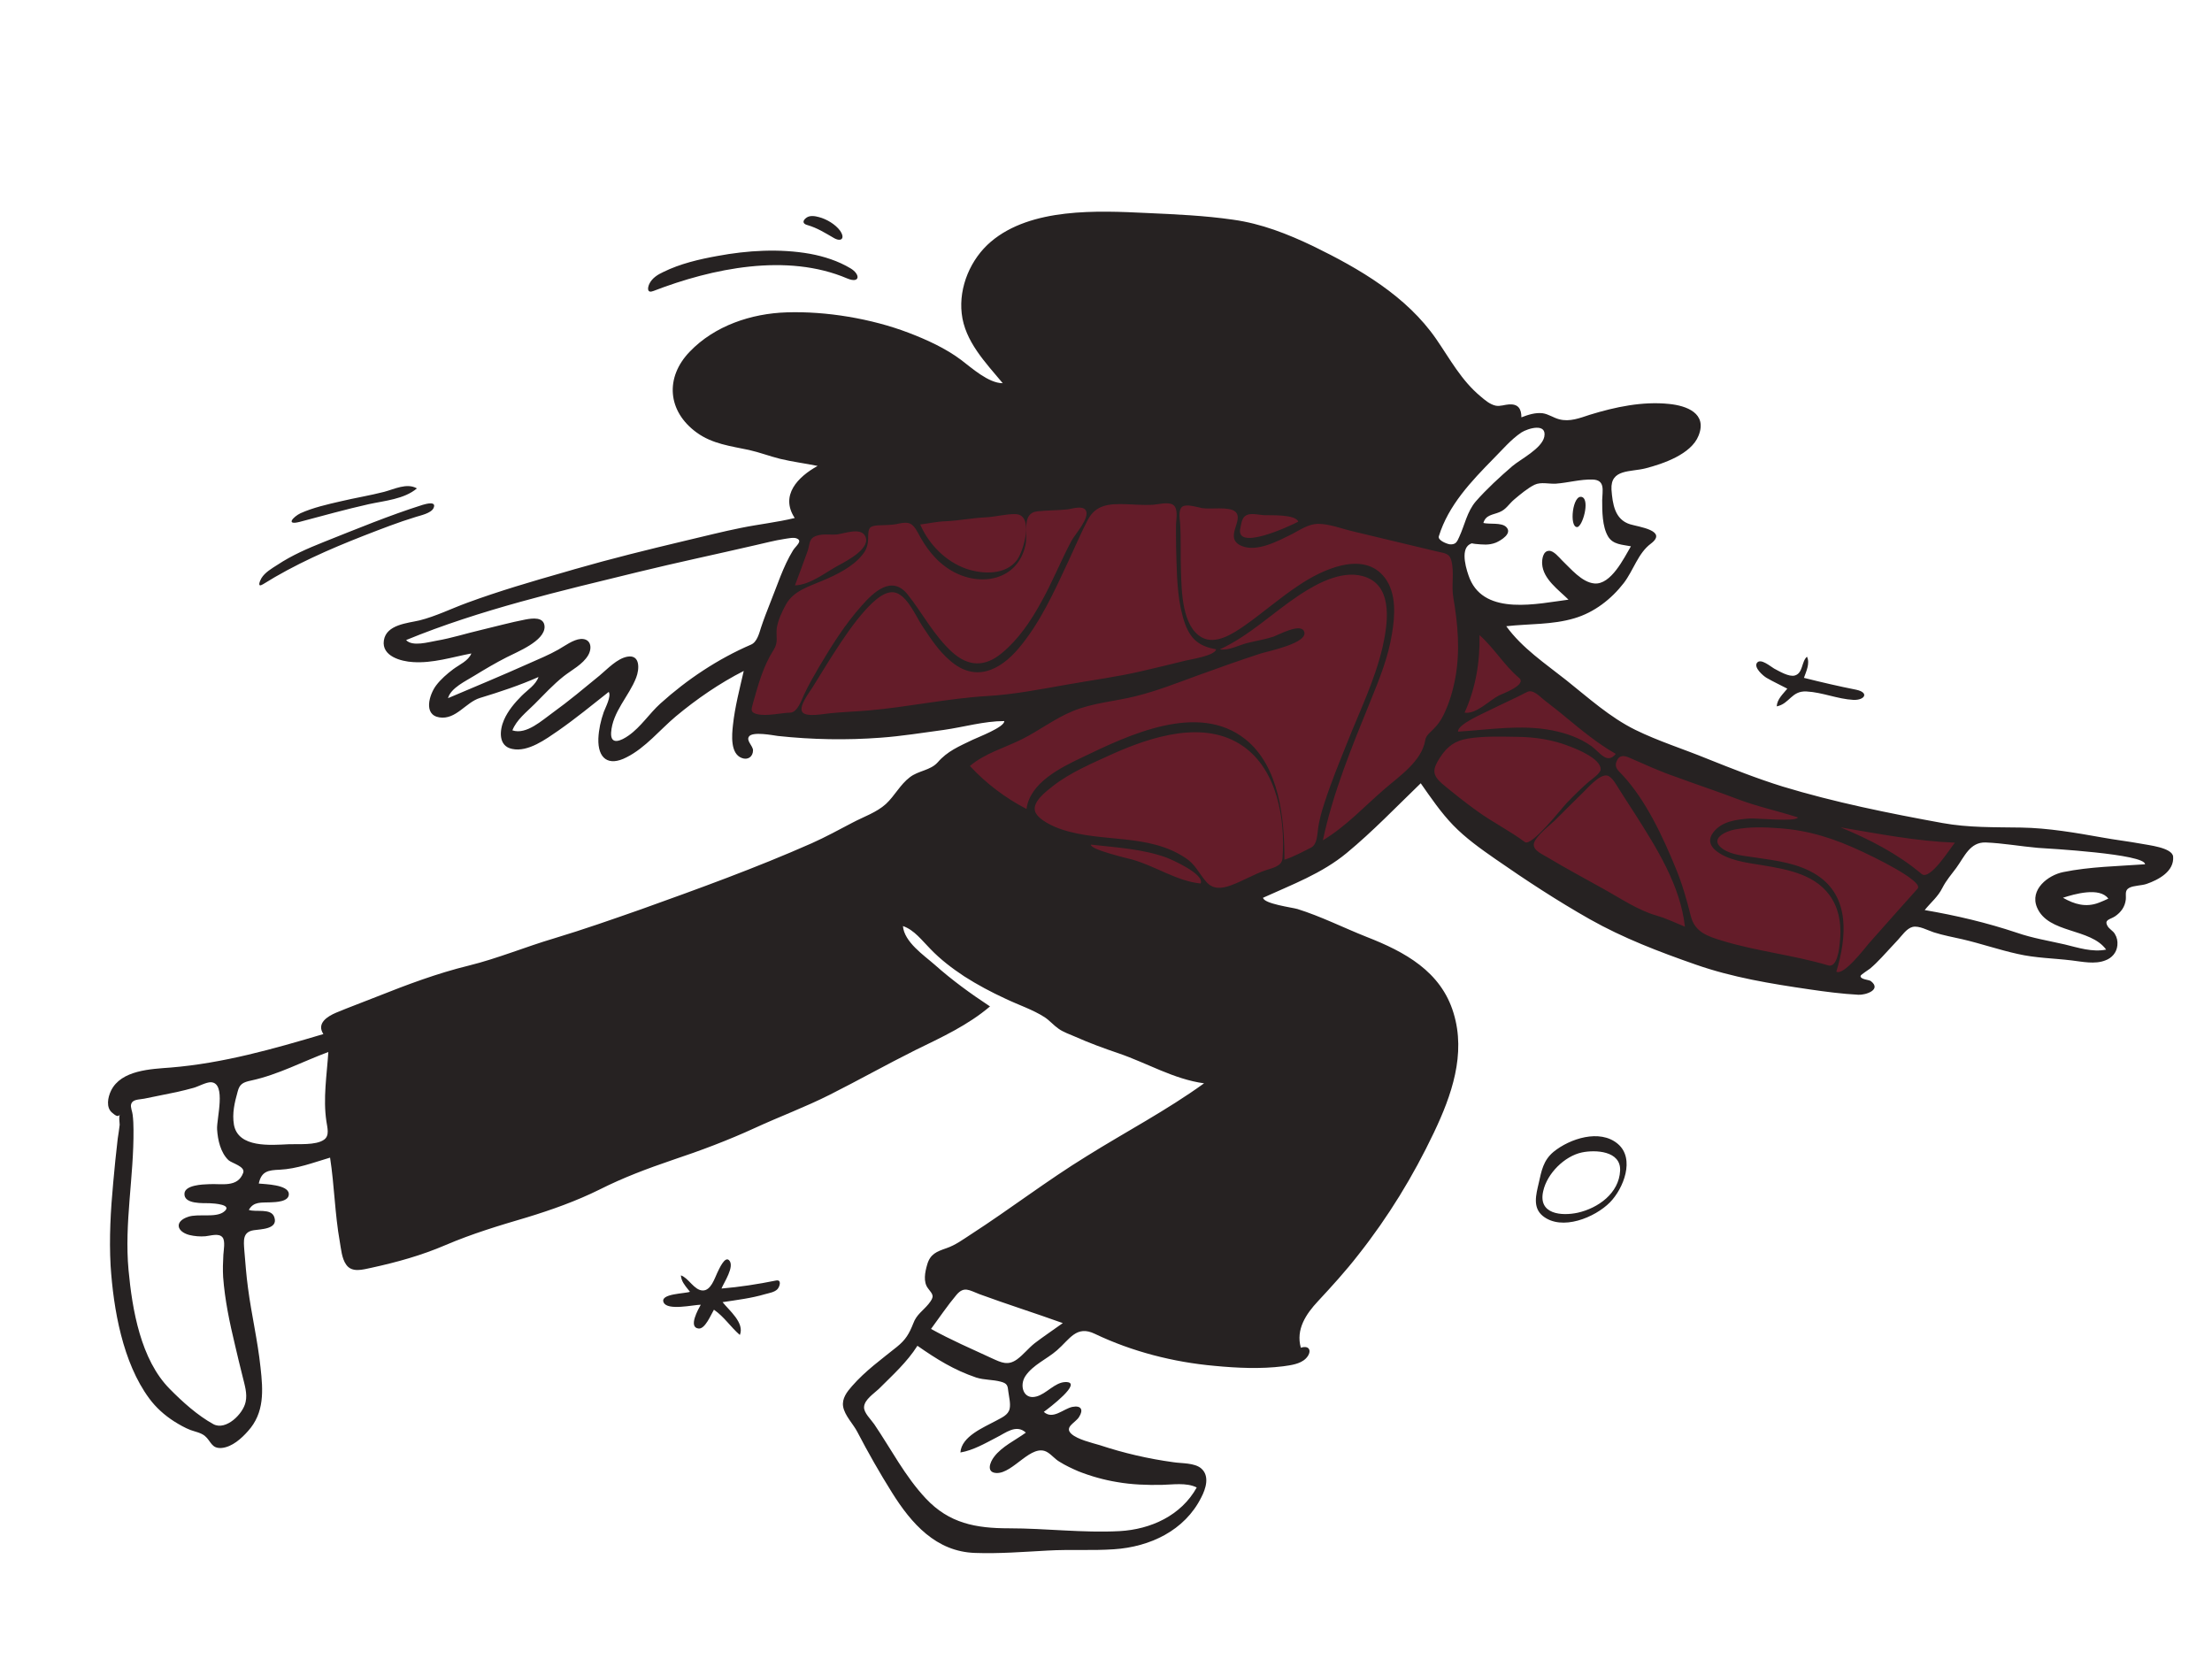
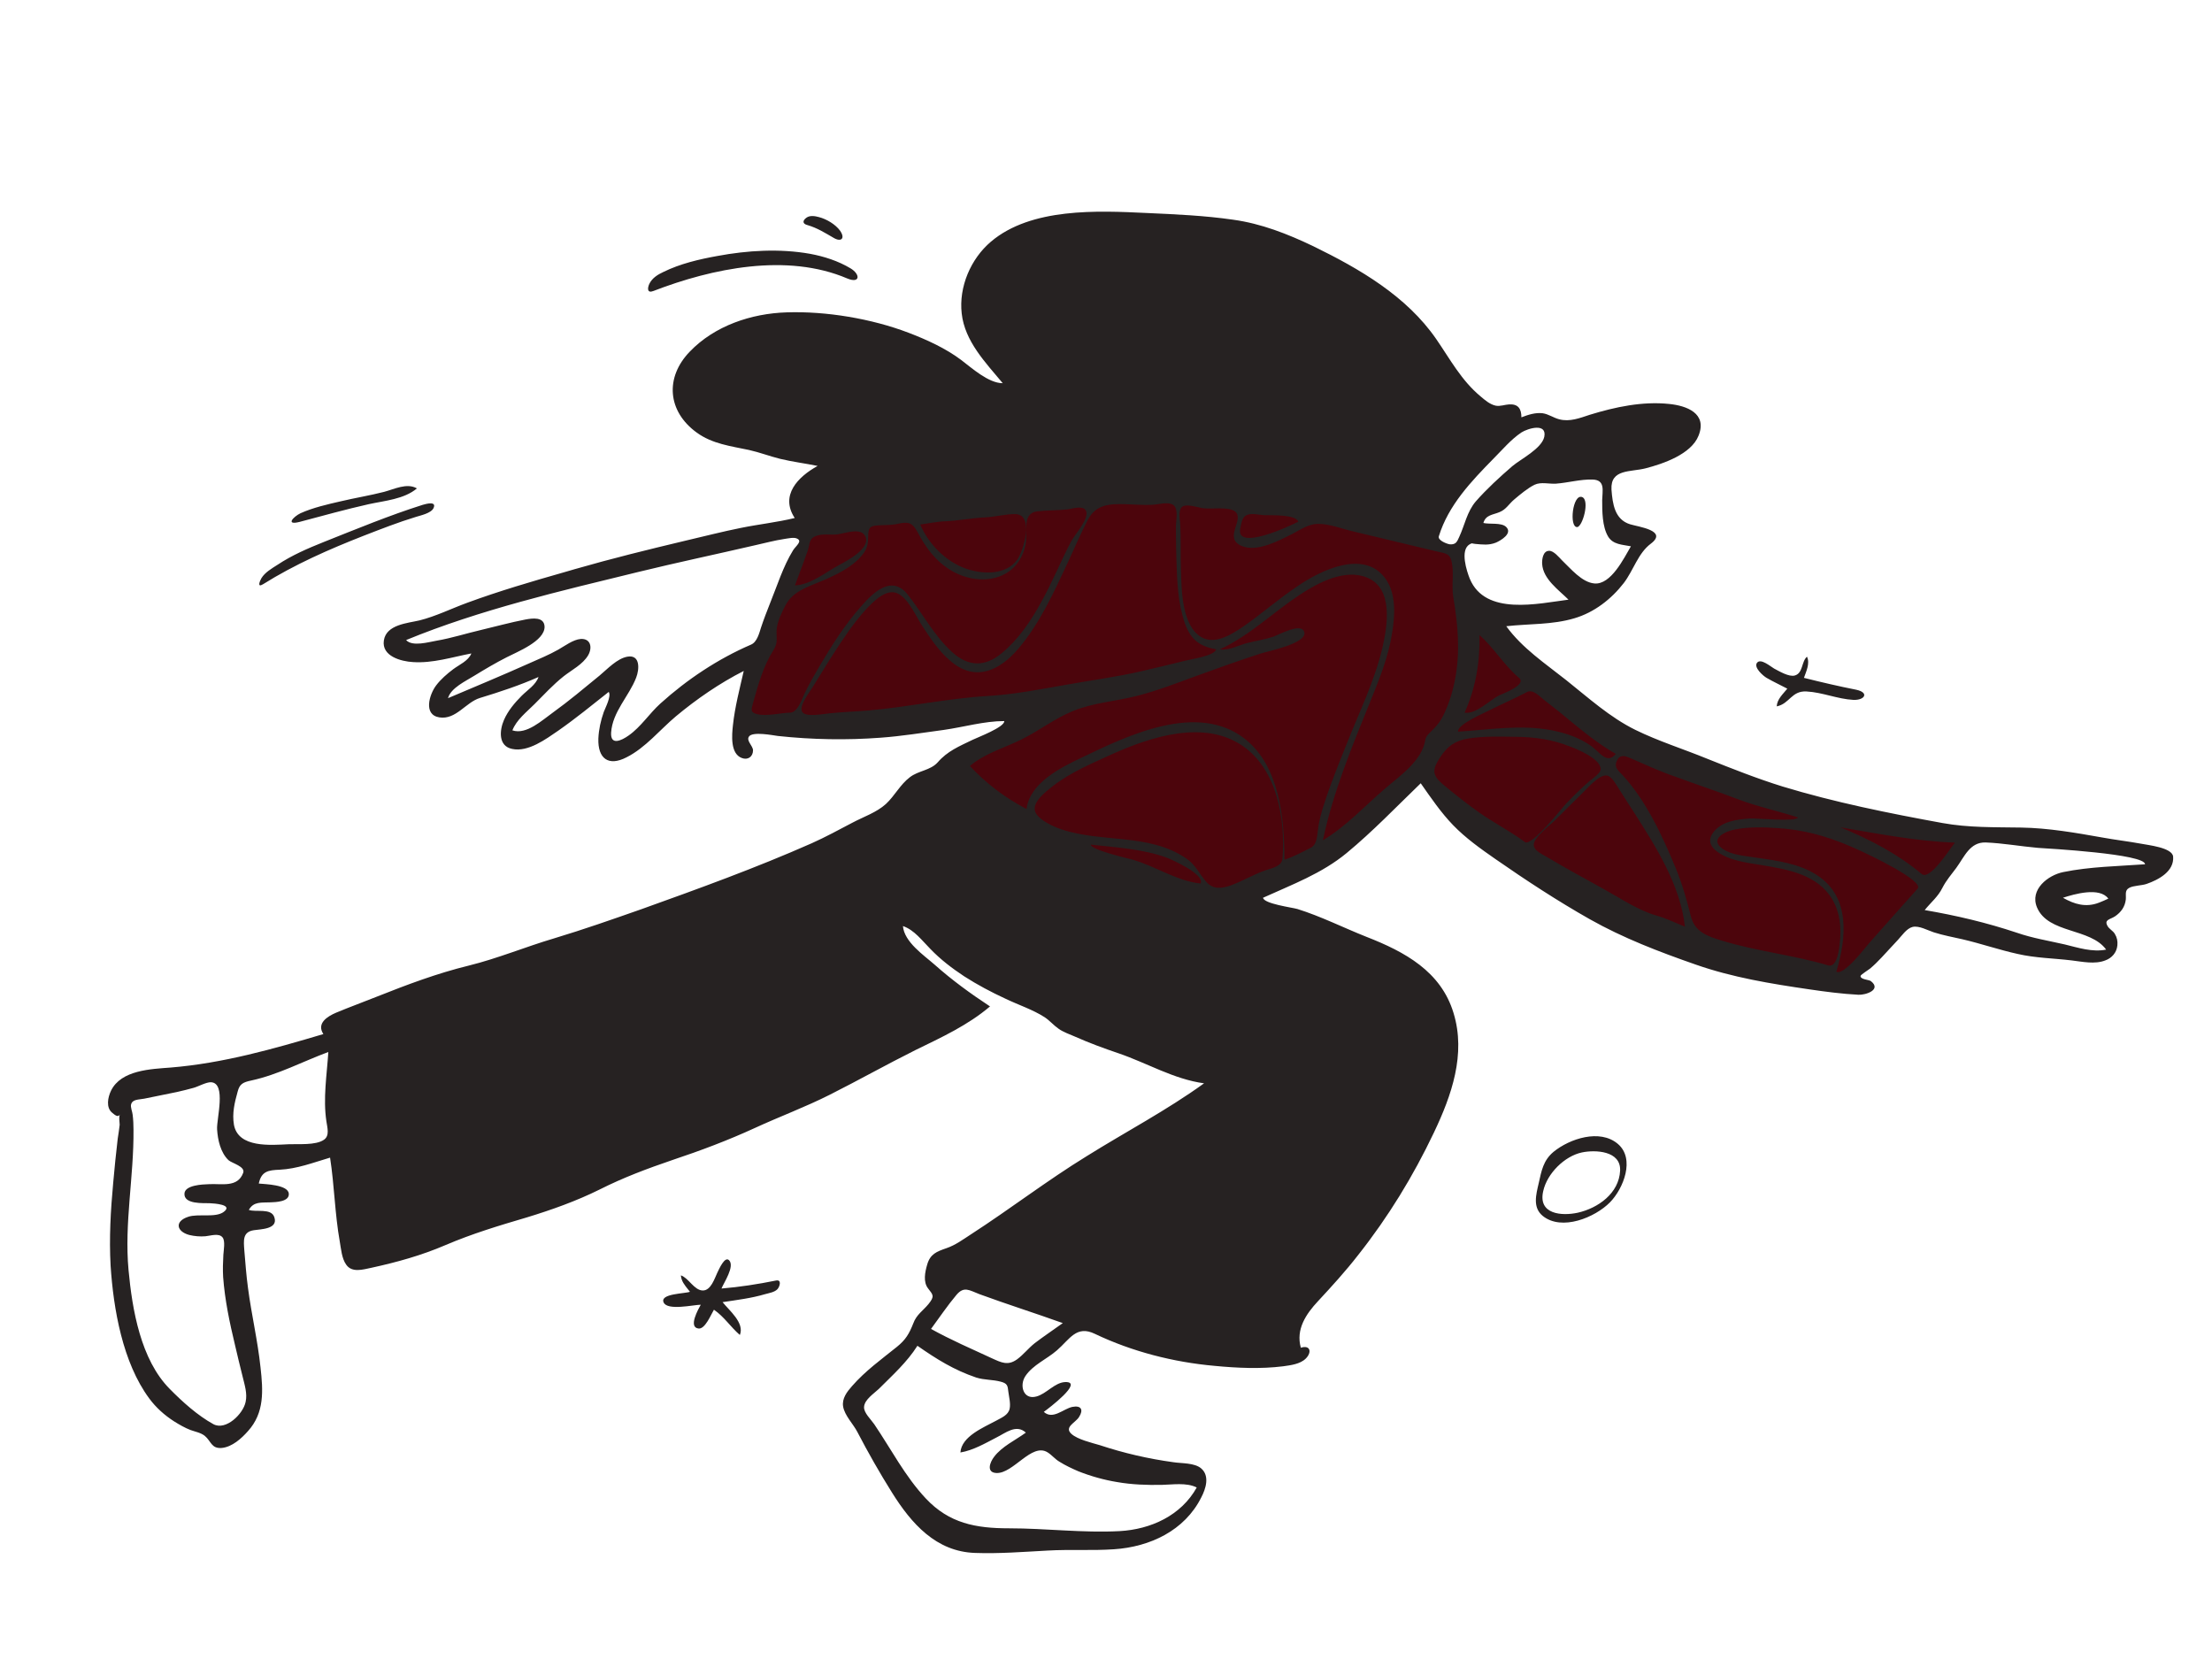
<svg xmlns="http://www.w3.org/2000/svg" width="1024px" height="768px" viewBox="0 0 1024 768">
  <g stroke="none" stroke-width="1" fill="none" fill-rule="evenodd">
-     <path d="M344,337.5 C349,317.9 353.8,298 361.2,279.2 C365.9,267.5 370.8,255.8 375.8,244.2 C376.5,242.6 376.7,241 378.1,240.2 C379.9,239.1 383.6,239.2 385.6,238.8 C414.2,233.6 443.1,229.6 472.1,227.3 C505.1,224.7 537.4,225.9 570.1,231.3 C598.1,235.9 625.8,242.3 653.2,249.5 C657.3,250.6 661.3,251.7 665.3,252.8 C667.2,253.3 670.3,253.6 671.9,254.7 C675.4,257 676.6,266.6 677.9,270.7 C679.7,276.1 680.7,283.5 684,288.2 C689.1,295 696.7,301 703,306.7 C724.7,326.7 748.5,344.9 776.6,354.7 C820,370 865.9,379.6 910.9,389 C911.9,389.2 913,389.5 914,389.7 C902.4,402.6 890.7,415.5 879.1,428.4 C872.5,435.6 865.9,442.9 859.4,450.2 C856,453.9 856.3,454.6 851.6,453.6 C827.6,448.3 803.8,442.6 780.3,435.7 C768.7,432.3 757,428.8 746.3,423.3 C731.6,415.7 717.7,406.3 704.2,396.7 C692.2,388.1 680.4,379.1 668.9,369.8 C666.6,368 658.4,359.2 655.7,359.8 C653.4,360.3 649.4,365.5 647.8,367 C643.3,371.1 638.8,375.1 634.3,379 C627.2,385.4 619.9,393.1 611.5,397.9 C602.7,402.9 592.6,406.3 583.3,410.3 C578.1,412.5 572.9,414.8 567.8,417 C566.4,417.6 564.5,418.8 563,418.9 C558.7,418.9 552.4,415.4 548.4,414.1 C538.1,410.5 527.9,406.8 517.7,402.8 C496.1,394.2 472.3,384.9 454.5,369.5 C451.4,366.8 448.4,363.8 446.3,360.2 C445.6,358.9 444.6,357.2 444.5,355.7 C444.4,353.4 445.7,352.9 447.7,351.5 C457.8,343.9 468.7,337.3 479.4,330.6 C482,329.1 484.5,327.5 487,326 L361.6,336.1 C355.7,336.5 349.9,337 344,337.5" fill="#641C29" />
+     <path d="M344,337.5 C349,317.9 353.8,298 361.2,279.2 C365.9,267.5 370.8,255.8 375.8,244.2 C376.5,242.6 376.7,241 378.1,240.2 C379.9,239.1 383.6,239.2 385.6,238.8 C414.2,233.6 443.1,229.6 472.1,227.3 C505.1,224.7 537.4,225.9 570.1,231.3 C598.1,235.9 625.8,242.3 653.2,249.5 C657.3,250.6 661.3,251.7 665.3,252.8 C667.2,253.3 670.3,253.6 671.9,254.7 C675.4,257 676.6,266.6 677.9,270.7 C679.7,276.1 680.7,283.5 684,288.2 C689.1,295 696.7,301 703,306.7 C724.7,326.7 748.5,344.9 776.6,354.7 C820,370 865.9,379.6 910.9,389 C911.9,389.2 913,389.5 914,389.7 C902.4,402.6 890.7,415.5 879.1,428.4 C872.5,435.6 865.9,442.9 859.4,450.2 C856,453.9 856.3,454.6 851.6,453.6 C827.6,448.3 803.8,442.6 780.3,435.7 C768.7,432.3 757,428.8 746.3,423.3 C731.6,415.7 717.7,406.3 704.2,396.7 C692.2,388.1 680.4,379.1 668.9,369.8 C666.6,368 658.4,359.2 655.7,359.8 C653.4,360.3 649.4,365.5 647.8,367 C643.3,371.1 638.8,375.1 634.3,379 C627.2,385.4 619.9,393.1 611.5,397.9 C602.7,402.9 592.6,406.3 583.3,410.3 C578.1,412.5 572.9,414.8 567.8,417 C566.4,417.6 564.5,418.8 563,418.9 C558.7,418.9 552.4,415.4 548.4,414.1 C538.1,410.5 527.9,406.8 517.7,402.8 C496.1,394.2 472.3,384.9 454.5,369.5 C451.4,366.8 448.4,363.8 446.3,360.2 C445.6,358.9 444.6,357.2 444.5,355.7 C444.4,353.4 445.7,352.9 447.7,351.5 C457.8,343.9 468.7,337.3 479.4,330.6 C482,329.1 484.5,327.5 487,326 L361.6,336.1 C355.7,336.5 349.9,337 344,337.5" fill="#4c050c" />
    <path d="M530.8,98.6 C544.1,99.2 557.7,99.8 570.8,101.7 C583.9,103.5 596.1,108.3 608,114 C629.3,124.4 651.1,137 664.9,157 C671.3,166.3 676.5,176.1 685.4,183.5 C687.4,185.2 689.7,187.2 692.4,187.8 C694.6,188.2 696.6,187.3 698.7,187.2 C702.8,187 704.3,189.2 704.3,193.2 C707.4,192 710.8,190.9 714.1,191.3 C716.9,191.7 719.1,193.4 721.8,194.1 C726.7,195.4 731.4,193.5 736,192 C747.7,188.4 760.4,185.7 772.7,187 C780.7,187.8 790.5,191.3 786.3,201.7 C782.9,210.3 769.9,214.7 761.8,216.8 C754.8,218.6 745.5,217 746,226.6 C746.5,233.3 747.5,240.5 754.6,242.7 C758.5,243.9 772.3,245.6 764.2,251.7 C758.3,256.1 756.2,264 751.7,269.9 C745.9,277.4 738,283.5 728.9,286.2 C718.6,289.3 707.8,288.7 697.3,289.9 C704.7,300.1 715.4,307.2 725.1,314.9 C735.4,323.1 745.3,332.1 757.1,337.9 C767.7,343.1 779.2,346.7 790.2,351.2 C801.7,355.8 813.3,360.4 825.2,364.1 C849.2,371.4 874.5,376.5 899.2,381 C911.3,383.2 923.3,382.9 935.6,383.1 C948.2,383.3 960.8,385.5 973.2,387.7 C979.2,388.8 985.3,389.5 991.3,390.6 C994.1,391.2 1005.5,392.3 1006,396.5 C1006.6,403.4 999.2,407.3 993.7,409.2 C991.4,410 987.7,409.9 985.7,411 C983.5,412.2 984.3,414 984.1,416.4 C983.7,419.8 981.9,422.3 979.1,424.2 C976.8,425.7 974,425.7 975.6,428.6 C976.3,430 978.2,430.9 979,432.3 C980,433.9 980.4,435.7 980.2,437.6 C979.9,440.9 977.7,443.5 974.6,444.6 C969.8,446.5 964,445.2 959,444.6 C950.7,443.6 942.2,443.5 934,441.6 C925.4,439.7 917,436.8 908.4,434.8 C904,433.8 899.6,433 895.2,431.6 C892.4,430.7 888.4,428.4 885.4,429.1 C882.6,429.8 880.4,433.2 878.6,435.1 C876,437.8 873.6,440.6 871,443.3 C869.3,445.1 867.6,446.8 865.7,448.4 C865.1,448.9 861.4,451.2 861.3,451.8 C861.2,453.5 865.3,453.5 866.1,454.2 C871.2,458.2 863.6,460.7 860.3,460.5 C852.7,460.1 845.1,459.1 837.6,458 C819.8,455.4 802,452.5 784.9,446.5 C768,440.6 751.5,434.3 735.9,425.5 C720.9,417 706.4,407.5 692.3,397.7 C685.4,392.9 678.5,388 672.7,382 C667,376.1 662.4,369.3 657.7,362.6 C646.4,373.5 635.5,384.9 623.4,394.9 C611.9,404.4 598.1,409.5 584.7,415.6 C585.1,418.4 598.2,420.1 600.6,420.8 C611.5,424.2 622,429.5 632.6,433.7 C650.3,440.6 667.1,449.7 672.9,469 C678.7,488 672,507.1 663.8,524.3 C654.2,544.5 642.7,563.3 628.8,580.9 C622.9,588.5 616.6,595.4 610.1,602.4 C604.6,608.3 599.8,615.4 602.2,623.9 C606.6,622.5 607.4,626 604.5,628.9 C601.9,631.5 597.5,632 594,632.5 C583.6,633.8 572.7,633.3 562.3,632.3 C543.2,630.6 524.1,625.7 506.9,617.5 C498.3,613.3 495.2,620 489.3,625.1 C484.6,629.2 478.2,631.8 474.7,637 C471.8,641.3 473.7,648.1 479.7,646.5 C484.4,645.3 488.2,640 493.1,639.8 C502,639.5 485.3,652.1 483.2,653.6 C487.4,657.4 492.2,652.2 496.4,651.3 C500.5,650.5 501.7,652.6 499.5,656 C497.8,658.7 492.5,660.6 496,663.8 C498.9,666.4 505.4,667.9 509.1,669 C520.3,672.7 531.5,675.3 543.2,676.9 C546.9,677.5 553,677.1 556.1,679.8 C560.1,683.3 558.2,689.2 556.1,693.2 C548.4,708.6 532.3,716.1 515.7,717.2 C505.5,717.9 495.3,717.2 485,717.8 C473.8,718.4 462.6,719.3 451.4,718.9 C433.3,718.3 421.9,705.3 412.9,690.9 C407.2,681.8 401.9,672.5 396.9,662.9 C395,659.2 391,655.3 390.3,651.1 C389.7,647.4 392.1,644.3 394.4,641.7 C400.6,634.6 408,629.3 415.2,623.5 C419.3,620.2 420.9,617.4 422.8,612.6 C424.3,608.5 427.3,606.8 429.9,603.6 C432.8,600 431.9,599.4 429.6,596.4 C427.3,593.4 428.2,588.9 429.2,585.5 C430.6,580.5 433.6,579.4 438.2,577.8 C442.3,576.4 445.8,573.8 449.5,571.4 C467.6,559.7 484.7,546.5 503.1,535.2 C521.2,523.9 540.1,514 557.4,501.5 C543.4,499.6 531,492.1 517.8,487.6 C511,485.3 504.2,482.8 497.7,479.9 C495.2,478.8 492.2,477.8 490,476.2 C487.7,474.6 486,472.5 483.6,470.9 C478,467.3 471.4,465.2 465.4,462.3 C458.9,459.3 452.5,455.9 446.4,452 C440.8,448.3 435.4,444.2 430.7,439.3 C426.9,435.5 423.3,430.5 418,428.7 C418.6,436.1 427.7,442.2 432.7,446.6 C440.8,453.8 449.2,459.9 458.3,465.9 C448.1,474.6 435.7,480.3 423.8,486.1 C410.4,492.8 397.4,500.1 384.1,506.8 C372.8,512.5 360.9,516.9 349.4,522.2 C337,527.9 324.2,532.7 311.3,537 C299.6,541 288.6,545.1 277.5,550.7 C266.8,556 255.3,560.1 243.8,563.6 C230.9,567.4 218.6,571.1 206.2,576.4 C195,581.2 183.8,584.3 171.9,586.9 C168,587.7 163,589.3 160.3,585.5 C158.2,582.6 157.9,578.2 157.3,574.8 C155,561.9 154.8,548.8 152.8,535.9 C145,538.2 137.6,541.1 129.4,541.5 C124.2,541.7 121,542.2 119.8,547.9 C122.7,548.2 133.4,548.4 133.7,552.6 C134,556.4 127.5,556.5 125.2,556.6 C121.1,556.8 117.4,556.1 115.2,560.1 C118.4,561.3 125.6,559.1 127,563.5 C128.9,569.1 120.5,569 117.5,569.5 C112.2,570.3 112.8,574.4 113.1,578.8 C113.6,584.6 114,590.4 114.8,596.2 C116.4,608.5 119.3,620.6 120.6,633 C121.8,643.7 122.5,654 114.8,662.5 C111.8,665.9 107.5,669.8 102.7,670.3 C97.8,670.7 97.8,667.2 94.8,664.7 C92.9,663.2 90.4,662.8 88.2,662 C85.6,661 83,659.5 80.6,658 C76.1,655.1 72.2,651.6 69.1,647.4 C56.8,630.8 52.5,606 51.2,585.9 C50.5,573.2 51.2,560.4 52.4,547.6 C53,540.8 53.7,533.9 54.5,527.1 C54.8,525 55.2,522.8 55.4,520.7 C55.4,519.5 54.9,517 55.5,515.9 C54.7,517.4 53.3,516.3 51.9,515.1 C49,512.7 49.9,508 51.4,504.9 C56.1,495.3 70,494.9 79,494.2 C103.3,492.2 126.5,485.6 149.7,478.7 C146.4,473.7 151.6,470.5 155.6,468.8 C161.8,466.2 168.2,463.9 174.4,461.4 C188.5,455.8 202.3,450.6 217,447 C230.4,443.7 243.3,438.3 256.5,434.4 C270.1,430.3 283.5,425.6 296.9,420.9 C323.4,411.4 349.9,401.8 375.7,390.4 C382.2,387.5 388.4,384.1 394.7,380.8 C399.8,378.1 405.8,376.1 410.1,372.2 C414.2,368.4 416.7,363.2 421.2,359.8 C425.2,356.7 430.7,356.7 434.1,352.9 C438.6,347.7 444,345.5 450.2,342.5 C452.2,341.5 465.2,336.6 464.9,333.8 C455.6,333.8 446.1,336.6 436.9,337.9 C427.2,339.2 417.4,340.8 407.7,341.5 C391.8,342.7 375.9,342.4 360.1,340.7 C357.8,340.4 348.3,338.5 346.7,341 C345.4,342.9 348.5,345.2 348.6,347.3 C348.6,350.3 346.2,352 343.4,350.9 C338,348.9 338.8,340.2 339.3,335.7 C340.2,327.3 342.4,318.9 344.3,310.6 C333.1,316.3 322.5,323.6 312.9,331.6 C305.5,337.8 298.8,346.2 290,350.6 C281.7,354.9 276.7,351.2 277,341.9 C277.2,337.6 278.1,333.6 279.5,329.6 C280.2,327.7 283.1,322.3 281.8,320.3 C274.1,326.4 266.5,332.6 258.5,338.2 C252.8,342.1 244.5,348.3 237.1,346.7 C230.6,345.4 231.2,338.1 233.3,333.3 C235.1,329.1 238.3,325.3 241.5,322.1 C244.2,319.4 248,317.1 249.3,313.4 C240.5,317.3 231.4,320.3 222.2,323.1 C215.6,325.1 211.1,333.3 203.4,332.1 C195.8,330.9 198.8,321.4 201.9,317.3 C204,314.5 207,311.9 209.8,309.8 C212.6,307.7 216.9,305.9 218.2,302.5 C209.3,304.2 200.4,307.1 191.2,306.5 C185.7,306.2 176.6,303.8 177.7,296.5 C178.8,289.1 188.7,288.5 194.2,287.2 C201.8,285.3 209,281.7 216.4,279 C231.1,273.6 246.1,269.2 261.2,264.9 L266,263.5 C283,258.6 300.1,254.4 317.3,250.3 C325.9,248.3 334.4,246.1 342.9,244.4 C351.2,242.7 359.7,241.8 367.9,239.8 C361,229.3 369.4,220.7 378.5,215.7 C372.7,214.5 366.9,213.8 361.1,212.4 C356.3,211.2 351.6,209.4 346.7,208.3 C338.2,206.5 329.8,205.5 322.6,200.3 C308.9,190.4 307.8,174.7 319.3,162.8 C330.8,150.8 347.8,145.1 364.2,144.6 C382.5,144 403.4,147.5 420.5,154 C428.9,157.2 437.7,161.2 444.9,166.6 C449.8,170.3 457.6,177.4 464.2,177.4 C456.3,167.9 446.6,158 445.2,145.1 C443.8,132.8 449.4,119.8 458.7,111.9 C477.3,96.1 508,97.5 530.8,98.6 Z M424.7,623 C419.9,630.6 413.1,636.7 406.8,643 C404.6,645.1 400.2,647.9 400,651.3 C399.8,654 403.2,657.1 404.7,659.3 C412.5,670.8 419,683.5 428.6,693.7 C439.4,705.2 451.7,707.5 467.1,707.5 C484.1,707.5 501.3,709.7 518.3,708.8 C532.7,708 546.8,701.6 554,688.6 C549.3,686.2 542.7,687.3 537.7,687.4 C530.8,687.5 524.1,687.3 517.2,686.1 C511.1,685.1 505,683.4 499.2,681.1 C496.2,679.8 493.2,678.4 490.5,676.7 C488.4,675.5 486.9,673.5 484.9,672.3 C477.6,667.8 469.1,682.2 461.3,681.9 C456.5,681.7 458.2,677 460.2,674.4 C463.8,669.6 470.1,666.7 474.9,663.2 C470.4,659.1 465.5,663.4 461.2,665.5 C456,668.2 450.5,671.4 444.6,672.4 C445.1,664.9 455.4,660.8 461.1,657.7 C463.6,656.3 466.8,655.1 467.4,652.1 C467.9,649.8 467.1,646.6 466.8,644.3 C466.5,641.4 466.3,640.4 463.2,639.6 C459.4,638.6 455.7,638.9 451.9,637.7 C441.6,634.2 433.6,629.2 424.7,623 Z M89.6,503.6 C87.1,504.3 84.6,504.9 82,505.5 C77,506.5 71.9,507.6 66.8,508.6 C64.3,509.1 61.4,508.8 60.7,511.2 C60.3,512.5 61.3,514.7 61.4,516 C61.7,518.3 61.8,520.7 61.8,523 C62,544.7 57.5,566.2 59.5,587.9 C61.2,606.2 65.1,629.4 78.6,643 C84.4,648.9 91.5,655.3 98.8,659.3 C104.6,662.4 112.6,654.5 113.7,649 C114.6,645.1 113.2,641 112.3,637.2 C111.1,632.4 109.9,627.5 108.8,622.7 C106.3,612.3 104.1,601.9 103.3,591.2 C103.1,587.7 103.2,584.4 103.4,580.9 C103.5,579 104.4,574.4 103,572.8 C101.3,570.7 97.4,572.1 95.1,572.3 C92.6,572.5 90.1,572.3 87.6,571.7 C81.7,570.1 80.7,565.4 87.1,563.3 C91.6,561.7 99.8,563.9 103.6,561 C108.1,557.6 99.1,557.1 97,557 C94.2,556.9 84.9,557.6 85.4,552.4 C85.8,548.6 93.7,548.3 96.5,548.2 C102.5,547.8 110,550 112.6,542.9 C113.6,540 107.4,538.5 105.8,537.1 C102.1,533.6 100.8,527.7 100.5,522.8 C100.2,518 104.9,501.4 97.7,501 C95.5,500.9 91.8,503 89.6,503.6 Z M442.8,599.4 C438.6,604.4 434.9,609.9 431,615.2 C440.2,620.3 449.7,624.4 459.2,628.8 C463.6,630.8 466.6,632.3 470.8,629.3 C473.8,627.1 476.1,624.1 479,621.8 C483.2,618.6 487.7,615.6 492,612.5 C479.2,607.9 466.2,603.8 453.4,599.1 C448.7,597.3 446.3,595.3 442.8,599.4 Z M337.5,583.4 C340.3,586.2 335,593.9 334,596.5 C342.4,595.8 350.8,594.5 359.2,592.8 C362,592.2 361,595.6 359.9,596.8 C358.6,598.2 356,598.6 354.2,599.1 C347.8,601 341.1,601.8 334.5,602.8 C337.5,606.6 344.8,612.4 342.5,618 C338.3,614.4 335.2,609.5 330.5,606.3 C329.2,608.4 326.4,615.5 323.3,615 C318.5,614.4 323.3,606 324.4,604 C321.1,604 308.9,606.9 307.2,602.9 C305.4,598.8 317.2,598.9 319.4,598 L319,597.5 L318.6,597 C317,595 315.4,593.1 315.2,590.4 C318.8,591.6 321.3,597.3 325.3,597.4 C329.1,597.5 330.8,591.8 332.1,589.1 C332.9,587.5 335.5,581.4 337.5,583.4 Z M748.9,529.5 C757.1,536.4 751.5,550.3 745.3,556.6 C738.4,563.6 723,570 714.2,562.9 C709.4,559 711.1,553 712.3,547.8 C713.6,542 714.4,537.2 719.2,533.2 C726.7,527.1 740.6,522.5 748.9,529.5 Z M732.3,533.5 C724.3,535.2 716.2,543.2 714.4,551.4 C711.9,562.2 723,563 730.4,561.4 C739.7,559.3 749.5,552.5 750,541.9 C750.4,532.7 738.5,532.2 732.3,533.5 Z M152,487 C140.1,491.4 128.8,497.5 116.3,500.2 C112.5,501 110.9,501.8 110,505.4 C108.6,510.4 107.4,515.4 108.3,520.7 C110.3,531.5 125.3,530.1 133.7,529.7 C138,529.5 146.2,530.3 150,527.6 C152.7,525.7 151.5,522 151.1,519.1 C149.5,508.5 151.3,497.7 152,487 Z M803.1,384 C798.7,384.8 791.1,388.4 797.4,392.9 C801.6,395.9 807.9,396.2 812.8,397 C822.5,398.4 832.8,399.7 841.1,405.1 C856.7,415.2 854.8,434.2 850.1,449.8 C853.5,451.8 863.3,438.9 865.1,436.8 C872.6,428.3 880.2,419.8 887.7,411.4 C891,407.8 864.4,395.3 862,394.2 C849.4,388.3 837.7,384.4 823.5,383.4 C816.8,382.9 809.7,382.7 803.1,384 Z M748.4,352.4 C747.1,355.4 749.3,356.8 751.2,358.9 C762,370.6 769.7,387.2 775.7,401.8 C778.7,409 780.8,416.4 782.7,424 C784.5,431.4 790.3,433.4 797.3,435.5 C813.3,440.4 830.2,442.1 846.3,446.9 C850.6,448.2 851.5,438.7 851.7,436.3 C852.5,429.5 851.8,422.3 848.2,416.3 C841.4,404.9 827.8,402.5 815.6,400.5 C808.7,399.4 799.5,398.3 794,393.5 C791.3,391.1 790.9,388.4 793,385.5 C797,380.1 803.9,379.4 810,378.9 C813,378.7 831.7,380.6 832.3,378.4 C823,375.4 813.5,373.4 804.3,369.9 C797.2,367.2 790,364.7 782.9,362.2 L775.7,359.6 C768.4,357.1 761.7,354 754.6,350.9 C752,349.7 749.6,349.3 748.4,352.4 Z M905.6,401.8 C903.3,404.9 901,407.5 899.2,411 C897.2,415.1 893.8,417.8 891,421.3 C905.6,423.8 919.6,427.1 933.7,431.8 C940.9,434.3 948.4,435.5 955.8,437.2 C962,438.7 968.6,440.9 975,439.6 C967.7,429.5 948.2,432.3 943,420.1 C939.5,411.8 948.1,405.1 955.2,403.7 C967.4,401.2 980.5,401 993,400.1 C993.1,395.3 947.9,392.8 943.4,392.5 C935.4,391.8 927.1,390.3 919.2,390 C911.9,389.8 909.4,396.6 905.6,401.8 Z M732.8,366.9 C728.5,371.1 724.2,375.4 719.9,379.7 C717,382.4 713.1,385.4 710.9,388.7 C708,392.9 713,394.9 716.4,396.9 C724.9,402 733.7,406.7 742.3,411.5 C750.1,415.8 758.1,421.3 766.7,423.8 C771.3,425.1 775.6,427.2 780,429 C777.9,409.9 766.9,392.5 756.7,376.5 C754.4,372.9 752,369.3 749.7,365.6 C748.5,363.8 746.3,359.4 743.9,359 C740.3,358.5 735,364.8 732.8,366.9 Z M955,415.6 C960.3,418.6 965.6,420.2 971.6,417.9 C973.1,417.3 974.6,416.7 976,416 C972,410.5 960.2,413.9 955,415.6 Z M515.1,349 C505.7,353.3 495.6,357.5 487.4,363.9 C484.4,366.3 477.7,371.2 479.2,375.7 C480.6,379.6 488.1,382.9 491.6,384 C510.3,390.2 531.5,385.7 548.7,397.1 C553.4,400.1 554.9,404.2 558.4,408.2 C561.5,411.8 565.5,411.4 569.7,409.9 C575.2,407.9 580.3,404.8 585.8,402.9 C588.6,401.9 593.4,401.2 593.7,397.4 C595.1,379.4 591.3,356.4 575.4,345.4 C557.6,333 533,341 515.1,349 Z M505,391 C504.6,393.3 522.2,397.4 524.1,397.9 C534.8,400.9 544.8,407.9 555.8,409 C557.8,404.7 542.4,397.9 540,397 C529,393 516.6,392.3 505,391 Z M852,383 C865.4,388.5 878.4,395.2 889.6,404.6 C893.5,407.8 902.9,392.5 905,390.1 C887.2,389.4 869.6,386 852,383 Z M601.6,275.4 C589.2,283.6 578.4,294.3 564.7,300.6 C569,301.3 573.7,298.5 577.7,297.6 C581.7,296.6 585.7,296 589.6,294.7 C592,293.8 601.8,288.5 603.6,292.1 C606.5,297.7 586.2,301.6 583.4,302.6 C573.6,305.8 564,309.2 554.4,312.7 C545.1,316.1 535.7,319.8 526.1,322.2 C516.3,324.7 506,325.3 496.6,329.2 C488.3,332.6 481.1,338.2 473.1,342.2 C465.1,346.2 455.9,348.7 449,354.6 C456.5,362.7 465.4,369.4 475.2,374.5 C476.8,362.3 491.1,355.3 501,350.6 C522.4,340.3 554.6,324.8 576.5,342.2 C592.4,354.9 594.6,379.1 594.6,398 C598.9,396.6 602.9,394.4 606.9,392.4 C609.7,390.9 609.7,386.9 610.1,384.3 C610.6,379.9 611.8,375.7 613.2,371.5 C616.2,362.2 619.9,353.2 623.5,344.2 C629.3,329.5 636.4,315.1 640,299.7 C642.3,289.6 645.1,272.4 632.9,267.4 C622.5,263.1 610.1,269.8 601.6,275.4 Z M547.4,234.5 C545.4,235.9 546.1,239.9 546.3,242 C546.8,249.4 546.4,256.9 546.7,264.3 C547,273.4 547.1,290 556.4,295.1 C562.8,298.6 570.8,293.3 575.9,289.8 C584.5,283.8 592.4,276.8 601.2,271 C611.5,264 631.2,254.4 641.1,267.5 C646.5,274.6 645.8,285.1 644.4,293.3 C642.7,304.2 638.5,314.5 634.4,324.6 C625.9,345.5 617.1,366.8 612.4,389 C623.1,382.6 631.5,373.4 640.9,365.3 C647.8,359.3 658.2,352.4 659.8,342.6 C660.1,340.4 662.3,338.9 663.7,337.4 C665.6,335.5 667,333.5 668.2,331.1 C670.9,325.6 672.6,319.8 673.7,313.9 C676,301.4 674.9,289 672.8,276.7 C671.8,271.1 673.3,265.1 671.9,259.6 C671,255.9 668.4,256.1 664.8,255.2 C652,252.1 639.2,249.1 626.4,246 C621.2,244.8 615.5,242.5 610.1,242.5 C605.7,242.6 602,245.2 598.2,247.2 C591.9,250.3 581.9,255.8 574.7,252.7 C566.3,249 576.1,240.8 571.9,236.9 C569,234.3 560.3,235.9 556.4,235.2 C554.3,234.8 549.4,233.2 547.4,234.5 Z M679.6,341.9 C673.5,342.9 670,345.5 666.6,350.7 C663.2,356 662.8,358.6 667.6,362.8 C672.9,367.2 678.4,371.6 684,375.6 C691.1,380.7 698.9,384.6 705.9,389.8 C709,392.1 722.9,374.2 725.3,371.7 C728.6,368.3 732,364.9 735.6,361.8 C736.9,360.7 741,358 741,356.1 C741,351.2 730.1,346.8 726.6,345.5 C718.8,342.4 710.6,341.2 702.3,341.1 C694.9,341 686.9,340.7 679.6,341.9 Z M706.8,320.4 C701.1,323.4 695.1,326 689.3,328.9 C687.3,330 674.4,335.4 675,338.7 C689.6,337.8 704,335.3 718.5,338.1 C725,339.4 731.2,341.5 736.7,345.4 C740.8,348.4 743.9,354 748,349 C739.7,344.3 732.1,338 724.7,331.9 C721.5,329.2 718.2,326.7 714.9,324.1 C712.9,322.6 709.7,318.8 706.8,320.4 Z M363.1,249.5 C358.5,250.2 354.1,251.4 349.6,252.4 C331.5,256.6 313.4,260.4 295.4,264.8 C259.4,273.6 222.3,282.2 188,296.3 C190.9,299.5 198.5,297.2 202.1,296.6 C209.1,295.4 215.9,293.2 222.8,291.6 C229.6,290 236.4,288.1 243.2,286.8 C246.4,286.2 251.9,285.4 252.1,290.1 C252.2,296.8 239.3,301.8 234.5,304.3 C229.4,306.9 224.5,309.8 219.6,312.8 C215.8,315.2 208.7,318.4 207.4,323.2 C219.9,317.9 232.4,312.7 244.7,307.2 C249.4,305.1 254.1,303.2 258.5,300.7 C261.5,299 265.3,296.1 268.8,295.8 C273.5,295.5 274.3,299.8 272.3,303.3 C269.8,307.6 264.7,310.1 260.9,313.1 C256,317 251.8,321.6 247.4,326 C243.8,329.6 239.1,333.2 237.2,338.1 C243.7,340.3 251.1,333.3 255.9,329.9 C263.4,324.5 270.4,318.6 277.6,312.7 C281.2,309.7 285.6,304.9 290.4,304 C296.5,302.9 296,309.9 294.5,313.7 C291.2,322.3 283.5,329.5 282.9,339.2 C282.6,345.2 287.6,342.9 291,340.5 C296.7,336.5 300.6,330.3 305.7,325.7 C318.1,314.5 332.4,305 347.7,298.4 C350.5,297.2 351.5,293 352.3,290.5 C353.6,286.6 355,283 356.5,279.2 C359.8,271.1 362.5,262.3 367.1,254.8 C368.4,252.7 371.7,250.5 368.9,249.3 C367.5,248.6 364.6,249.3 363.1,249.5 Z M494.3,235.8 C489.6,236.3 484.9,236.2 480.3,236.7 C472.7,237.5 476,246.8 474.7,252.4 C471.1,268.8 453.7,271.9 440.5,264.2 C433.1,259.8 428.6,253.6 424.7,246.2 C422.4,242.1 420.7,241.4 416,242.4 C412.7,243.2 409.8,243 406.5,243.2 C402.4,243.5 402,244.4 401.9,248.4 C401.9,251.9 401.4,254.3 399,257.1 C394.6,262.5 387.2,266.1 380.8,268.8 C374.5,271.5 367.3,273.5 363.8,279.9 C362,283.2 360.2,287 359.6,290.7 C359.1,294.7 360.5,297.2 358.1,300.9 C353.2,308.6 351,317 348.5,325.8 C347.7,328.7 347.4,329.8 350.5,330.6 C355,331.7 361.4,330 365.9,329.9 C369.2,329.7 371.1,324 372.2,321.6 C374.3,317.1 376.8,312.8 379.3,308.5 C385.1,298.7 391.2,289 398.8,280.5 C404.4,274.1 412.8,266.1 420.1,275.1 C427.1,283.9 432.3,294.2 440.8,301.9 C448.3,308.7 456,308.8 463.7,302.4 C471.4,296.1 477.2,287.5 481.9,278.9 C487.1,269.7 491,259.8 496,250.4 C497.5,247.5 504.8,239.6 502.6,236.2 C501.1,233.9 496.4,235.5 494.3,235.8 Z M533.3,233.7 C529.2,233.9 525.1,233.5 521,233.4 C513.6,233.2 507.4,233.5 503.6,240.6 C500.3,246.9 497.5,253.6 494.5,260 C488,273.9 481.6,288.2 471.6,300.1 C462.7,310.6 451.3,315.9 439.8,305.8 C434.6,301.4 430.8,295.6 427.1,290 C424.1,285.5 420.8,277.5 415.9,274.9 C410.4,271.9 404.1,278.7 400.7,282.3 C395.1,288.5 390.3,295.7 385.8,302.7 C382.5,307.8 379.4,313 376.2,318.1 C374.9,320.2 369.6,327 371.4,329.6 C373.1,332.2 381.7,330.4 384.2,330.2 C390.1,329.6 396.1,329.4 402,328.9 C420.5,327.3 438.7,323.3 457.2,322.2 C469.4,321.5 481.5,319.1 493.5,317 C505.2,314.9 516.9,313.4 528.5,310.7 C535.3,309.1 542.1,307.5 548.9,305.8 C551.2,305.2 562.3,303.6 563,300.6 C555.4,299.2 551.4,296.3 548.6,288.8 C545.3,279.5 544.9,269.1 544.6,259.2 C544.5,255.5 544.4,251.7 544.4,247.9 L544.4,243.4 C544.4,240.6 545.6,235.7 543.2,233.8 C540.9,232.1 535.9,233.6 533.3,233.7 Z M684.9,294 C685.2,306.3 683.1,318.7 678,329.9 C683.3,330.8 689.6,324.1 694,321.9 C695.7,321.1 707,317 703.2,313.8 C696.3,308 691.7,300 684.9,294 Z M836.5,304 C838,307.1 836.1,310.9 835.1,313.8 C843.1,315.8 851.2,317.7 859.3,319.3 C865.4,320.6 863.3,324.2 858,324 C850.6,323.6 843.7,320.5 836.3,320.1 C829.3,319.7 828.5,325.8 822.5,327 C822.7,323.6 825.4,321.3 827.4,318.8 C824.2,317.1 820.9,315.6 817.8,313.8 C816.1,312.8 811.7,308.9 813.4,306.8 C815.1,304.6 819.7,308.6 821.3,309.5 C823.6,310.7 828.2,313.5 830.9,312.7 C834.7,311.6 833.9,306.3 836.5,304 Z M720.3,223.9 C717,224.1 713.4,223 710.4,224.4 C707.3,225.9 703.6,229 701,231.2 C698.5,233.3 697.2,235.9 694.1,237.1 C691,238.4 687.8,238.3 686.7,242.1 C689.5,242.8 695,241.8 697.2,243.9 C700.4,246.9 694.8,250.2 692.5,251.2 C689.2,252.5 686.4,252.1 683,251.8 C681.5,251.7 681.6,251.2 680.3,252 C675.8,254.7 679,264.4 680.4,267.9 C687.6,285.2 712,279.4 726.1,277.6 C721.6,273.1 714.3,268.1 713.9,261 C713.8,258.9 714.3,255.1 717,255 C719.2,254.8 721.8,258.1 723.1,259.4 C727.1,263.2 732.3,269.6 738.1,270.1 C745.8,270.8 751.8,258.3 755,252.9 C751.1,252.1 746.7,252.2 744.4,248.3 C741.7,243.7 741.7,236.6 741.7,231.5 C741.8,227.1 743.2,222.2 737.3,222 C731.8,221.8 725.8,223.5 720.3,223.9 Z M200.7,235.2 C199.6,237.6 194.7,238.6 192.5,239.3 C184.3,241.8 176.4,244.9 168.4,248 C152.3,254.3 136.4,261.3 121.7,270.5 C118.9,272.2 120.3,268.9 121,267.7 C122.6,265 125.9,263.1 128.4,261.5 C135.2,257 142.4,253.9 149.9,250.9 C165,244.9 180.2,238.6 195.7,233.7 C197.4,233.2 202.2,231.9 200.7,235.2 Z M387.5,247.4 C384.5,247.7 381,247 378.1,248 C374.3,249.2 375,251.8 373.9,255 C372,260.3 370,265.7 368,271 C375.3,270.7 382.2,264.9 388.4,261.6 C391.9,259.7 404,253.5 400.3,247.8 C398,244.2 390.8,247 387.5,247.4 Z M470.1,238 C465.6,237.9 460.7,239.3 456.1,239.5 C450,239.8 444,241 437.9,241.3 C433.9,241.4 430,242.3 426,242.8 C429.9,251.9 437.7,259.9 447.3,263.3 C455,265.9 465.7,266.3 470.9,259.1 C473.9,254.9 478.8,238.2 470.1,238 Z M704.3,200.2 C699.4,203.5 695.5,208.2 691.4,212.3 C681.1,222.8 670.5,233.9 666.1,248.2 C665.4,250.2 670.1,251.9 671.3,252 C674,252.1 674.5,250.8 675.5,248.6 C678.1,243 679.1,236.9 683.2,232.1 C688.2,226.4 694.3,220.8 700.1,215.8 C704,212.5 713.7,207.7 714.9,202.2 C716.2,195.6 707.3,198.3 704.3,200.2 Z M577.8,238.2 C575,239 574.8,241.6 574.2,244.4 C571.6,255.5 597.4,243.4 601,241.5 C599.8,238 588.1,238.6 585.3,238.5 C583.2,238.4 579.9,237.6 577.8,238.2 Z M730.1,244 C726.3,244.1 728,228.5 732.4,230.1 C736.1,231.5 732.6,243.9 730.1,244 Z M193,226.1 C187.1,231.1 178,231.8 170.7,233.4 C160,235.8 149.3,238.8 138.7,241.6 C132,243.3 135.8,239.2 139.1,237.6 C144.9,235 151.5,233.5 157.6,232.1 C164.3,230.5 171.2,229.4 177.8,227.7 C182.4,226.5 188.4,223.4 193,226.1 Z M375,117.5 C381.5,118.7 388,120.8 393.7,124.2 C398.4,127 398.2,131.4 392.2,128.9 C364.3,117 329.7,124.2 302.5,134.7 C299.5,135.9 299.7,133.3 300.6,131.4 C301.9,128.7 304.5,127.1 307.1,125.9 C314.8,122.1 323.7,120 332.1,118.5 C346,115.9 361,115 375,117.5 Z M379.1,100.5 C382.6,101.4 386.7,103.8 388.9,106.8 C391.4,110.4 389.4,112.2 385.9,110.1 C381.9,107.8 378.3,105.5 373.8,104.2 C371.4,103.6 371.5,102.1 373.3,100.8 C374.9,99.6 377.3,100 379.1,100.5 Z" fill="#262222" />
  </g>
</svg>
